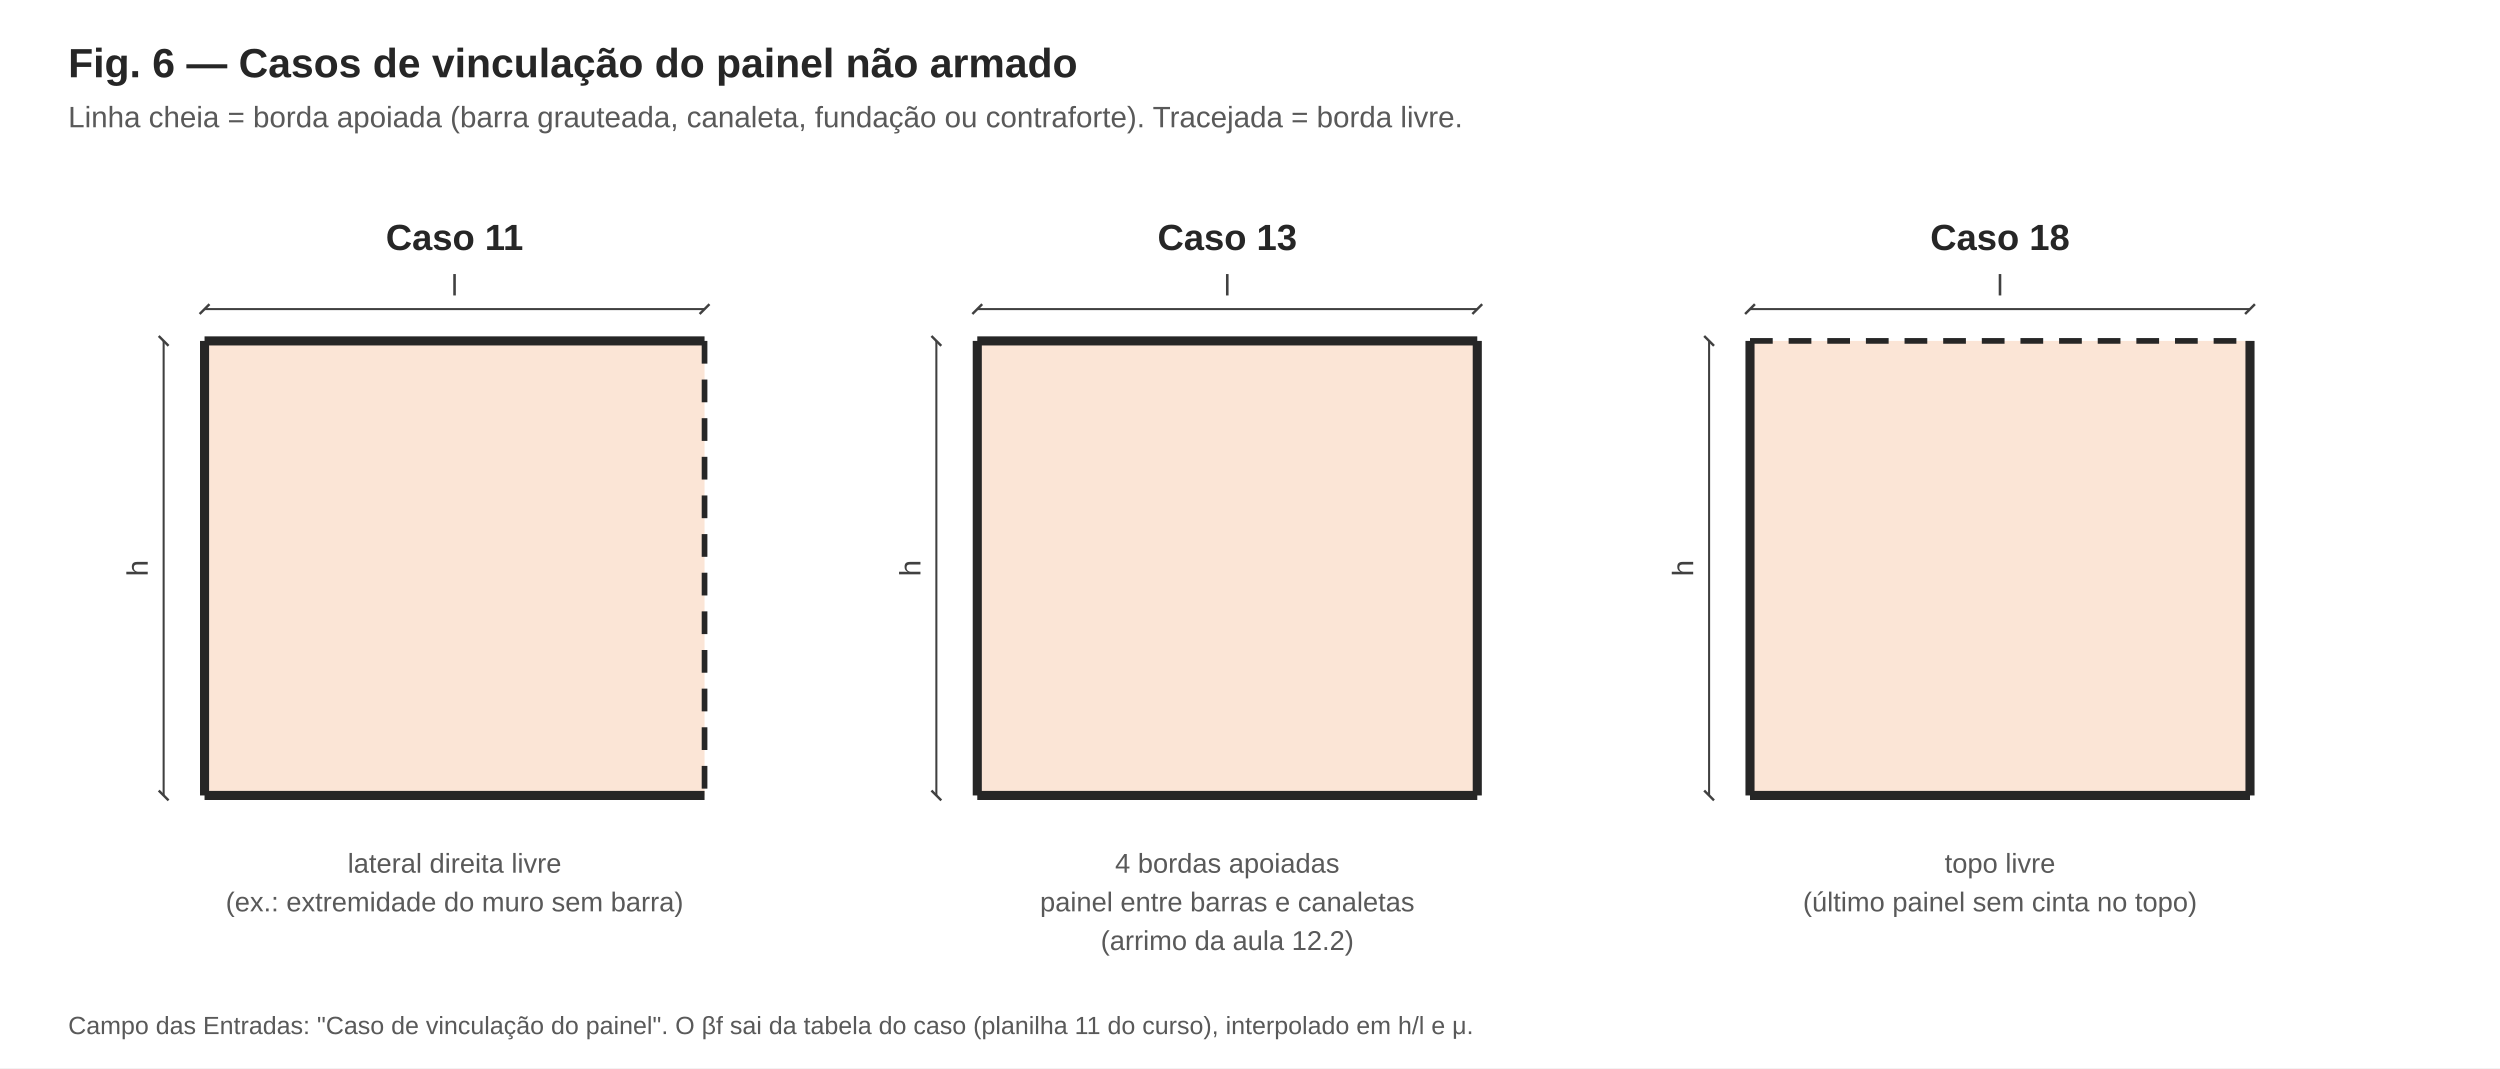
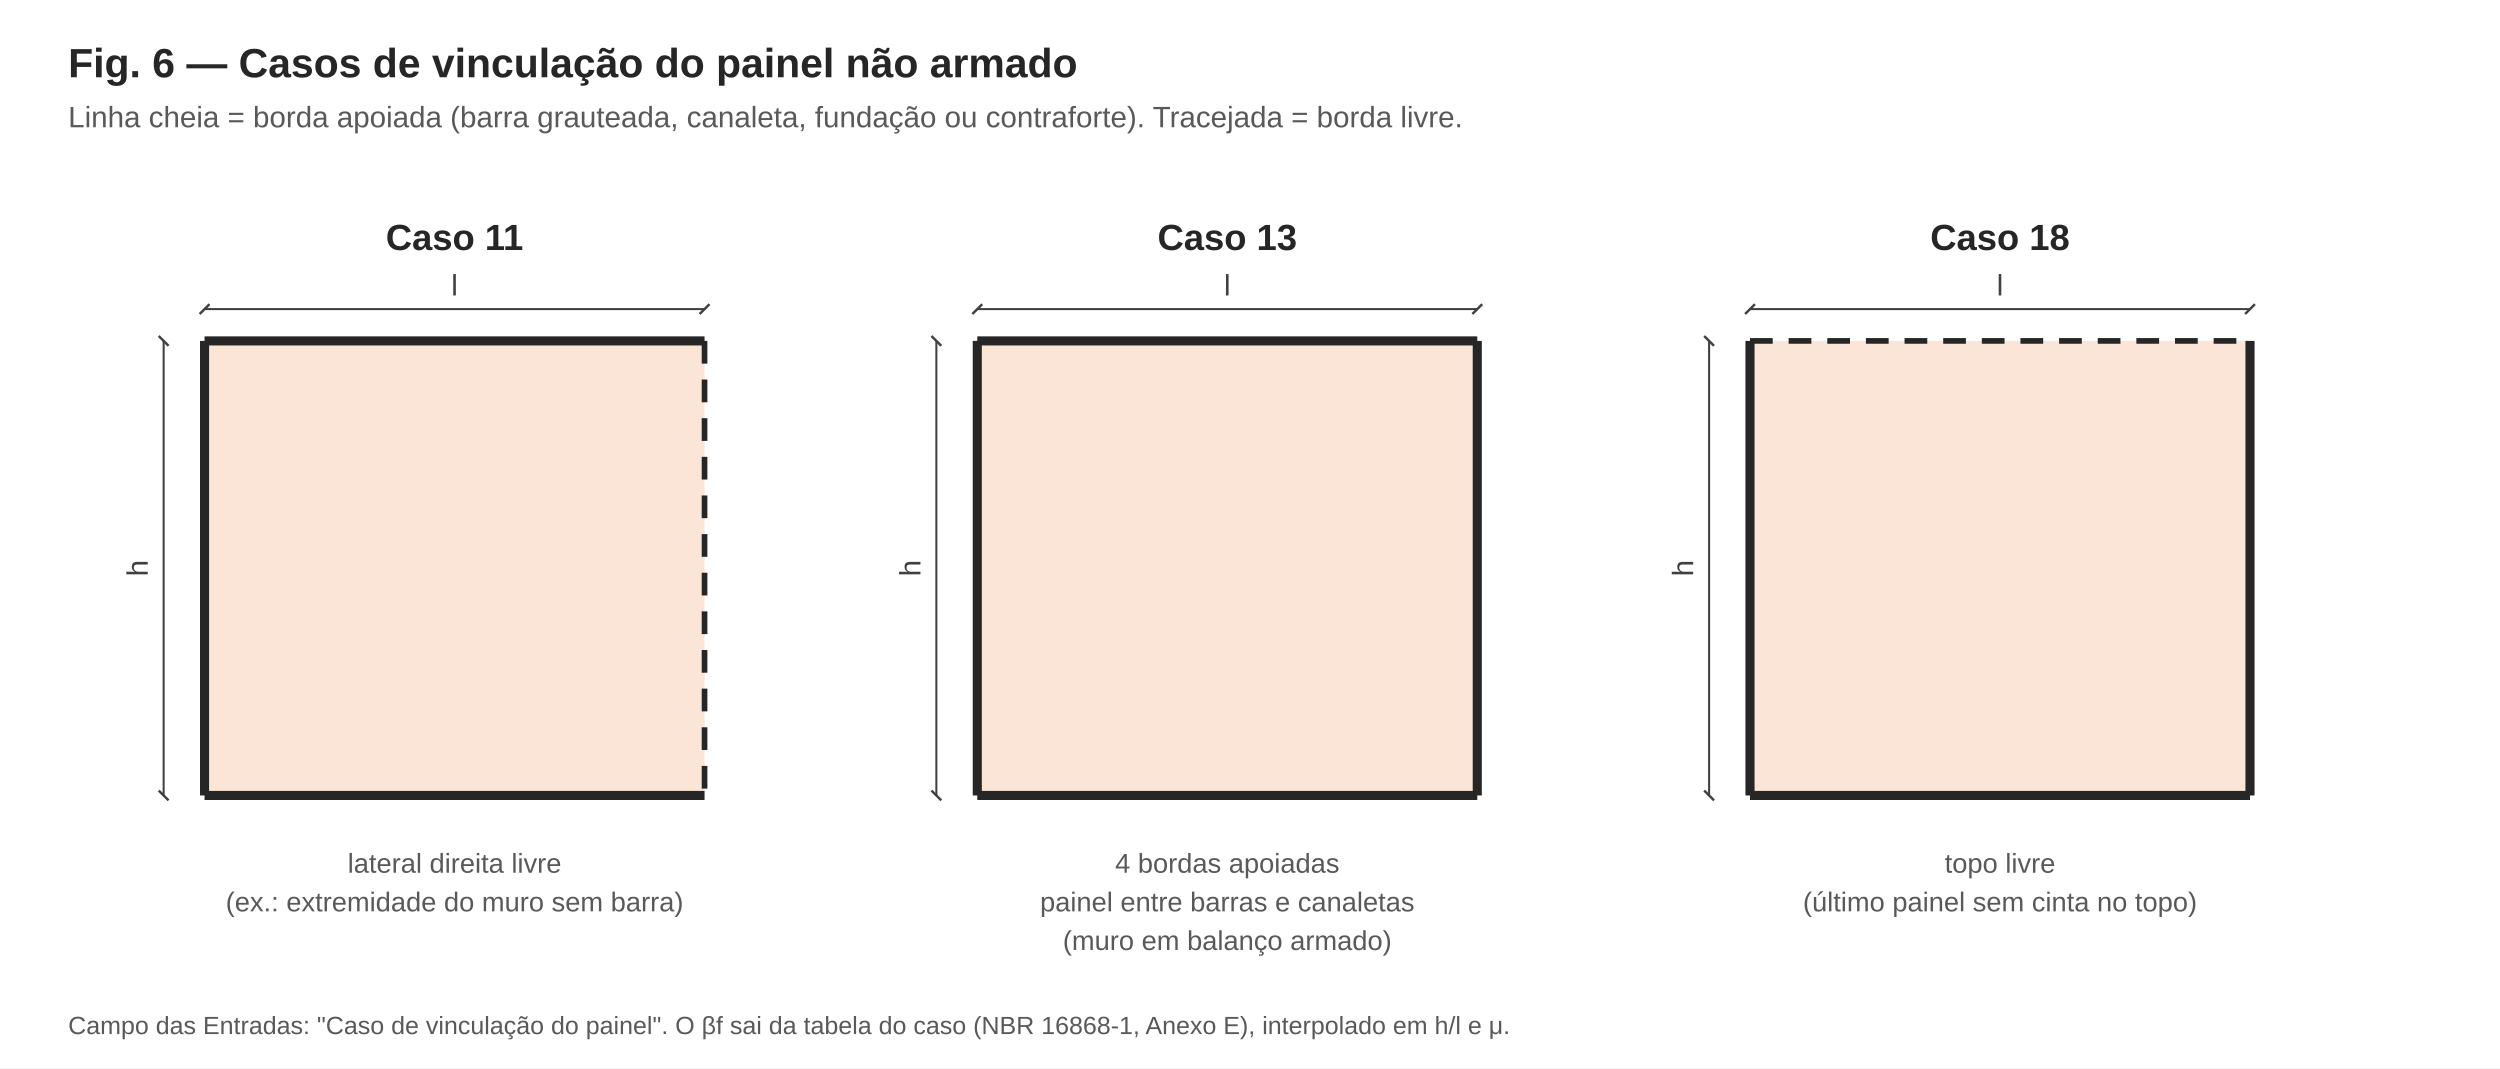
<svg xmlns="http://www.w3.org/2000/svg" width="1100" height="470" viewBox="0 0 1100 470">
  <defs>
    <marker id="arr" viewBox="0 0 10 10" refX="10" refY="5" markerWidth="7" markerHeight="7" orient="auto-start-reverse">
      <path d="M0,0 L10,5 L0,10 z" fill="#404040" />
    </marker>
    <marker id="arrL" viewBox="0 0 10 10" refX="10" refY="5" markerWidth="7" markerHeight="7" orient="auto-start-reverse">
      <path d="M0,0 L10,5 L0,10 z" fill="#c55a11" />
    </marker>
    <marker id="tick" viewBox="0 0 10 10" refX="5" refY="5" markerWidth="8" markerHeight="8" orient="auto">
      <path d="M2,8 L8,2" stroke="#404040" stroke-width="1.5" />
    </marker>
    <pattern id="soilh" patternUnits="userSpaceOnUse" width="10" height="10" patternTransform="rotate(45)">
      <rect width="10" height="10" fill="#e8d8b9" />
      <line x1="0" y1="0" x2="0" y2="10" stroke="#8d6e3f" stroke-width="1" opacity="0.45" />
    </pattern>
    <pattern id="conc" patternUnits="userSpaceOnUse" width="14" height="14">
      <rect width="14" height="14" fill="#ececec" />
      <circle cx="3" cy="4" r="1" fill="#9a9a9a" />
      <circle cx="10" cy="9" r="0.8" fill="#9a9a9a" />
      <circle cx="6" cy="12" r="0.6" fill="#9a9a9a" />
    </pattern>
  </defs>
  <rect width="1100" height="470" fill="#ffffff" />
  <text x="30.00" y="34.00" font-size="18" text-anchor="start" fill="#262626" font-weight="bold" style="font-family:Arial,'DejaVu Sans',sans-serif;">Fig. 6 — Casos de vinculação do painel não armado</text>
  <text x="30.00" y="56.00" font-size="13" text-anchor="start" fill="#595959" font-weight="normal" style="font-family:Arial,'DejaVu Sans',sans-serif;">Linha cheia = borda apoiada (barra grauteada, canaleta, fundação ou contraforte). Tracejada = borda livre.</text>
  <rect x="90.00" y="150.00" width="220.00" height="200.00" fill="#fbe5d6" stroke="none" stroke-width="1.2" />
  <line x1="90.00" y1="150.00" x2="90.00" y2="350.00" stroke="#262626" stroke-width="4" />
  <line x1="310.00" y1="150.00" x2="310.00" y2="350.00" stroke="#262626" stroke-width="2.5" stroke-dasharray="10,7" />
  <line x1="90.00" y1="150.00" x2="310.00" y2="150.00" stroke="#262626" stroke-width="4" />
  <line x1="90.00" y1="350.00" x2="310.00" y2="350.00" stroke="#262626" stroke-width="4" />
  <text x="200.00" y="110.00" font-size="16" text-anchor="middle" fill="#262626" font-weight="bold" style="font-family:Arial,'DejaVu Sans',sans-serif;">Caso 11</text>
  <line x1="90.00" y1="136.00" x2="310.00" y2="136.00" stroke="#404040" stroke-width="0.9" marker-start="url(#tick)" marker-end="url(#tick)" />
  <text x="200.00" y="130.00" font-size="13" text-anchor="middle" fill="#404040" font-weight="normal" style="font-family:Arial,'DejaVu Sans',sans-serif;">l</text>
  <line x1="72.00" y1="150.00" x2="72.00" y2="350.00" stroke="#404040" stroke-width="0.9" marker-start="url(#tick)" marker-end="url(#tick)" />
  <text x="65.00" y="250.00" font-size="13" text-anchor="middle" fill="#404040" font-weight="normal" style="font-family:Arial,'DejaVu Sans',sans-serif;" transform="rotate(-90 65.00 250.00)">h</text>
  <text x="200.00" y="384.00" font-size="12" text-anchor="middle" fill="#595959" font-weight="normal" style="font-family:Arial,'DejaVu Sans',sans-serif;">lateral direita livre</text>
  <text x="200.00" y="401.00" font-size="12" text-anchor="middle" fill="#595959" font-weight="normal" style="font-family:Arial,'DejaVu Sans',sans-serif;">(ex.: extremidade do muro sem barra)</text>
  <rect x="430.00" y="150.00" width="220.00" height="200.00" fill="#fbe5d6" stroke="none" stroke-width="1.2" />
  <line x1="430.00" y1="150.00" x2="430.00" y2="350.00" stroke="#262626" stroke-width="4" />
  <line x1="650.00" y1="150.00" x2="650.00" y2="350.00" stroke="#262626" stroke-width="4" />
  <line x1="430.00" y1="150.00" x2="650.00" y2="150.00" stroke="#262626" stroke-width="4" />
  <line x1="430.00" y1="350.00" x2="650.00" y2="350.00" stroke="#262626" stroke-width="4" />
  <text x="540.00" y="110.00" font-size="16" text-anchor="middle" fill="#262626" font-weight="bold" style="font-family:Arial,'DejaVu Sans',sans-serif;">Caso 13</text>
  <line x1="430.00" y1="136.00" x2="650.00" y2="136.00" stroke="#404040" stroke-width="0.9" marker-start="url(#tick)" marker-end="url(#tick)" />
  <text x="540.00" y="130.00" font-size="13" text-anchor="middle" fill="#404040" font-weight="normal" style="font-family:Arial,'DejaVu Sans',sans-serif;">l</text>
  <line x1="412.00" y1="150.00" x2="412.00" y2="350.00" stroke="#404040" stroke-width="0.9" marker-start="url(#tick)" marker-end="url(#tick)" />
  <text x="405.00" y="250.00" font-size="13" text-anchor="middle" fill="#404040" font-weight="normal" style="font-family:Arial,'DejaVu Sans',sans-serif;" transform="rotate(-90 405.00 250.00)">h</text>
  <text x="540.00" y="384.00" font-size="12" text-anchor="middle" fill="#595959" font-weight="normal" style="font-family:Arial,'DejaVu Sans',sans-serif;">4 bordas apoiadas</text>
  <text x="540.00" y="401.00" font-size="12" text-anchor="middle" fill="#595959" font-weight="normal" style="font-family:Arial,'DejaVu Sans',sans-serif;">painel entre barras e canaletas</text>
-   <text x="540.00" y="418.00" font-size="12" text-anchor="middle" fill="#595959" font-weight="normal" style="font-family:Arial,'DejaVu Sans',sans-serif;">(arrimo da aula 12.2)</text>
+   <text x="540.00" y="418.00" font-size="12" text-anchor="middle" fill="#595959" font-weight="normal" style="font-family:Arial,'DejaVu Sans',sans-serif;">(muro em balanço armado)</text>
  <rect x="770.00" y="150.00" width="220.00" height="200.00" fill="#fbe5d6" stroke="none" stroke-width="1.2" />
  <line x1="770.00" y1="150.00" x2="770.00" y2="350.00" stroke="#262626" stroke-width="4" />
  <line x1="990.00" y1="150.00" x2="990.00" y2="350.00" stroke="#262626" stroke-width="4" />
  <line x1="770.00" y1="150.00" x2="990.00" y2="150.00" stroke="#262626" stroke-width="2.5" stroke-dasharray="10,7" />
  <line x1="770.00" y1="350.00" x2="990.00" y2="350.00" stroke="#262626" stroke-width="4" />
  <text x="880.00" y="110.00" font-size="16" text-anchor="middle" fill="#262626" font-weight="bold" style="font-family:Arial,'DejaVu Sans',sans-serif;">Caso 18</text>
  <line x1="770.00" y1="136.00" x2="990.00" y2="136.00" stroke="#404040" stroke-width="0.9" marker-start="url(#tick)" marker-end="url(#tick)" />
  <text x="880.00" y="130.00" font-size="13" text-anchor="middle" fill="#404040" font-weight="normal" style="font-family:Arial,'DejaVu Sans',sans-serif;">l</text>
  <line x1="752.00" y1="150.00" x2="752.00" y2="350.00" stroke="#404040" stroke-width="0.9" marker-start="url(#tick)" marker-end="url(#tick)" />
  <text x="745.00" y="250.00" font-size="13" text-anchor="middle" fill="#404040" font-weight="normal" style="font-family:Arial,'DejaVu Sans',sans-serif;" transform="rotate(-90 745.00 250.00)">h</text>
  <text x="880.00" y="384.00" font-size="12" text-anchor="middle" fill="#595959" font-weight="normal" style="font-family:Arial,'DejaVu Sans',sans-serif;">topo livre</text>
  <text x="880.00" y="401.00" font-size="12" text-anchor="middle" fill="#595959" font-weight="normal" style="font-family:Arial,'DejaVu Sans',sans-serif;">(último painel sem cinta no topo)</text>
-   <text x="30.00" y="455.00" font-size="11" text-anchor="start" fill="#595959" font-weight="normal" style="font-family:Arial,'DejaVu Sans',sans-serif;">Campo das Entradas: "Caso de vinculação do painel". O βf sai da tabela do caso (planilha 11 do curso), interpolado em h/l e μ.</text>
+   <text x="30.00" y="455.00" font-size="11" text-anchor="start" fill="#595959" font-weight="normal" style="font-family:Arial,'DejaVu Sans',sans-serif;">Campo das Entradas: "Caso de vinculação do painel". O βf sai da tabela do caso (NBR 16868-1, Anexo E), interpolado em h/l e μ.</text>
</svg>
